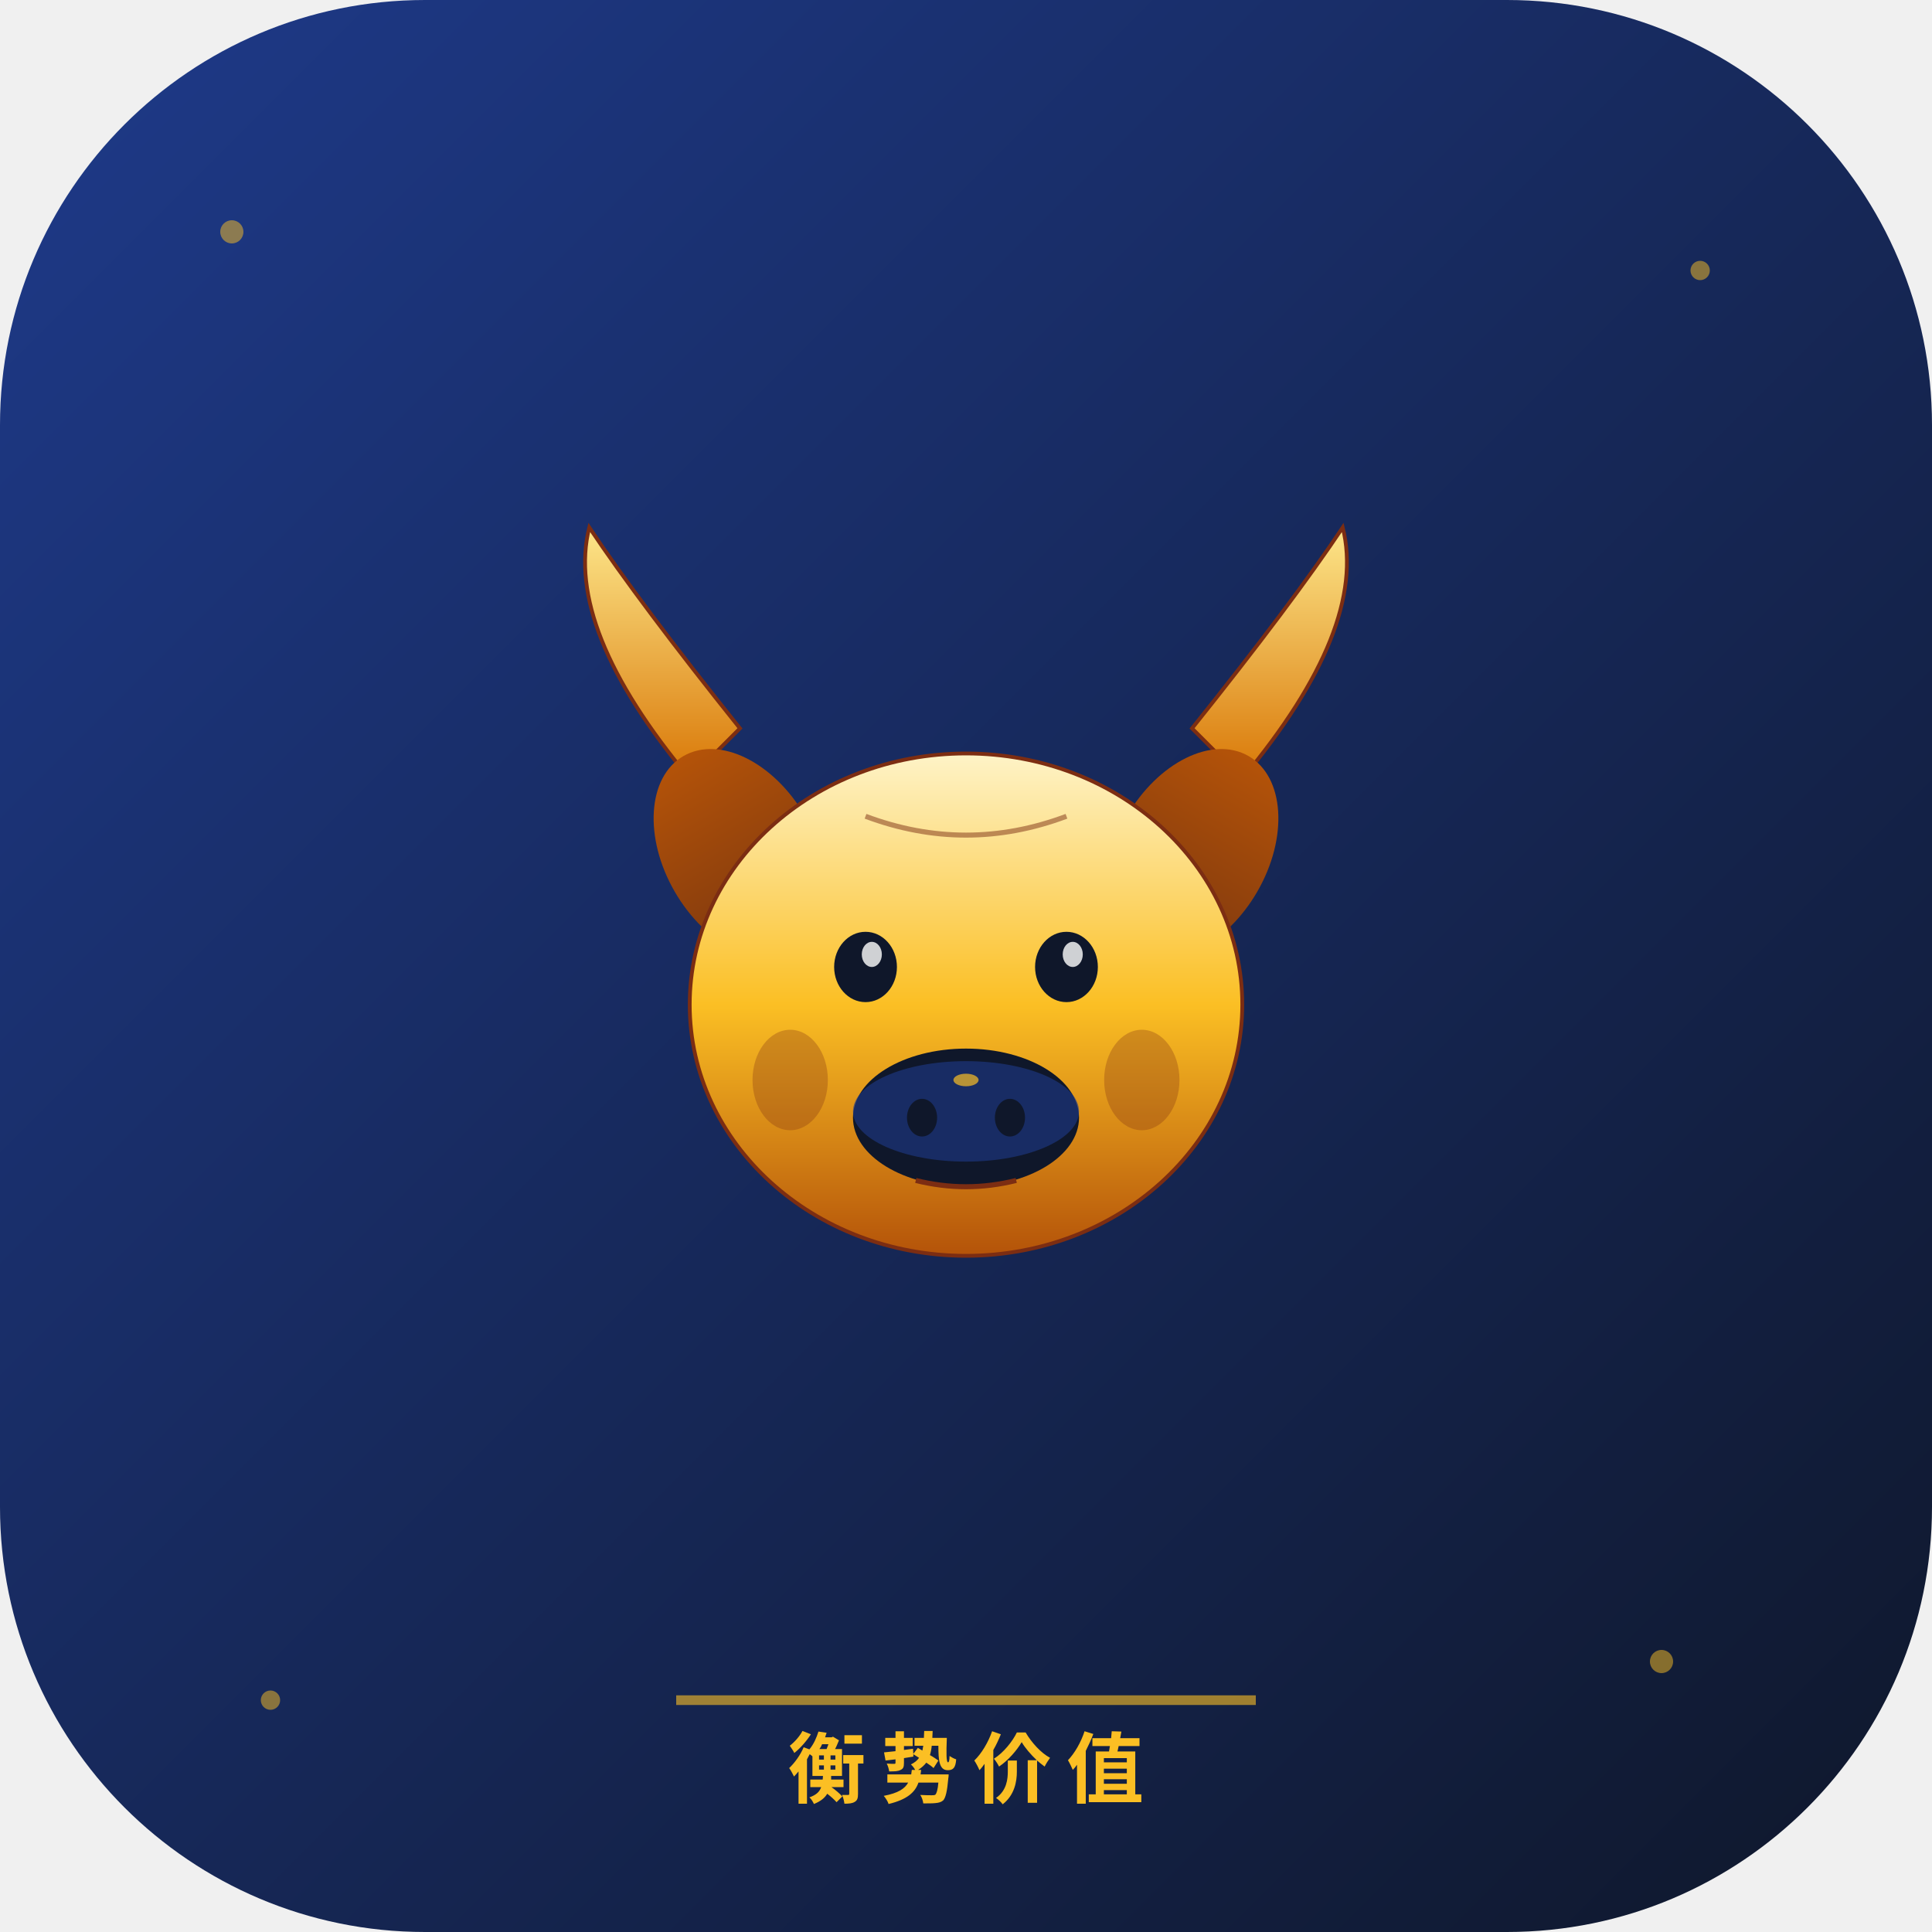
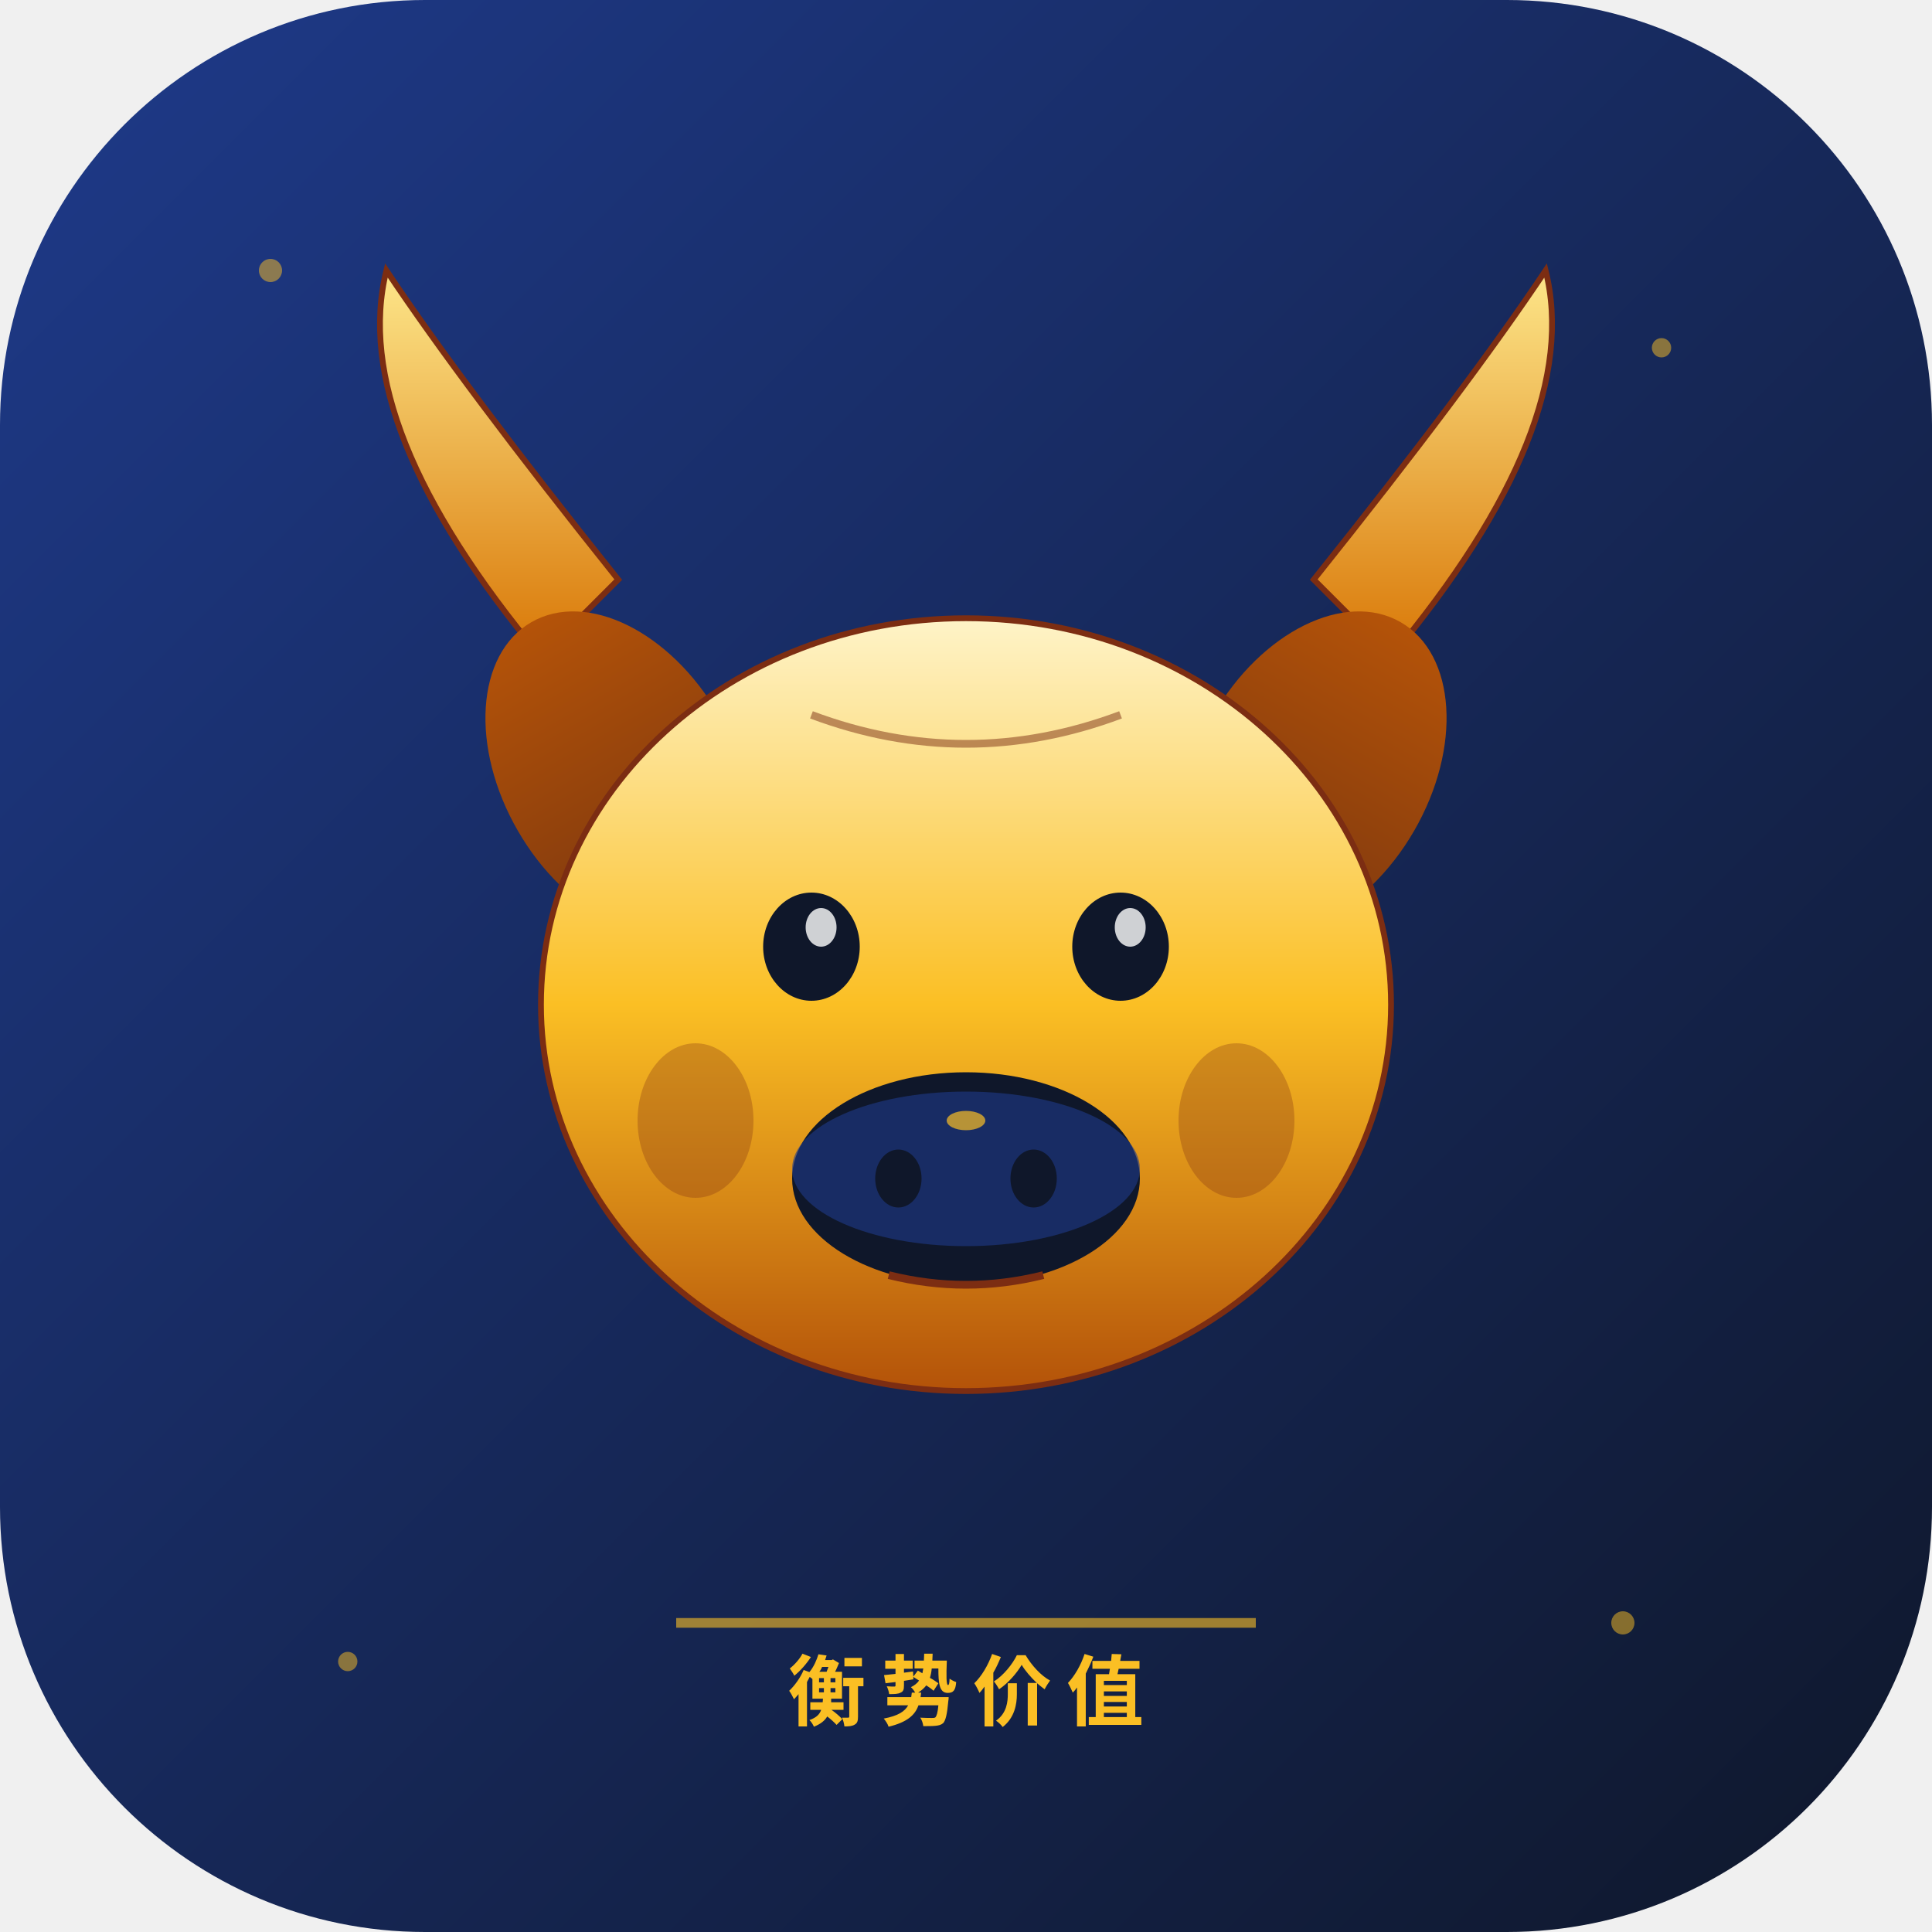
<svg xmlns="http://www.w3.org/2000/svg" viewBox="0 0 100 100" width="1024" height="1024">
  <defs>
    <linearGradient id="bg" x1="0%" y1="0%" x2="100%" y2="100%">
      <stop offset="0%" stop-color="#1e3a8a" />
      <stop offset="100%" stop-color="#0f172a" />
    </linearGradient>
    <linearGradient id="bull-body" x1="0%" y1="0%" x2="0%" y2="100%">
      <stop offset="0%" stop-color="#fef3c7" />
      <stop offset="50%" stop-color="#fbbf24" />
      <stop offset="100%" stop-color="#b45309" />
    </linearGradient>
    <linearGradient id="horn" x1="0%" y1="0%" x2="0%" y2="100%">
      <stop offset="0%" stop-color="#fde68a" />
      <stop offset="100%" stop-color="#d97706" />
    </linearGradient>
    <linearGradient id="ear" x1="0%" y1="0%" x2="0%" y2="100%">
      <stop offset="0%" stop-color="#b45309" />
      <stop offset="100%" stop-color="#78350f" />
    </linearGradient>
    <radialGradient id="shine" cx="35%" cy="30%" r="40%">
      <stop offset="0%" stop-color="#fef9c3" stop-opacity="0.6" />
      <stop offset="100%" stop-color="#fbbf24" stop-opacity="0" />
    </radialGradient>
  </defs>
  <rect width="100" height="100" rx="22" fill="url(#bg)" />
  <g fill="#fbbf24" opacity="0.5">
-     <circle cx="12" cy="12" r="0.6" />
-     <circle cx="88" cy="14" r="0.5" />
-     <circle cx="14" cy="88" r="0.5" />
-     <circle cx="86" cy="86" r="0.6" />
+     <circle cx="14" cy="14" r="0.6" />
+     <circle cx="86" cy="18" r="0.5" />
+     <circle cx="18" cy="86" r="0.5" />
+     <circle cx="84" cy="84" r="0.6" />
  </g>
-   <g transform="translate(50,52) scale(0.65)">
+   <g transform="translate(50,52)">
    <ellipse cx="0" cy="0" rx="22" ry="20" fill="url(#shine)" />
    <path d="M-22,-18 Q-32,-30 -30,-38 Q-26,-32 -18,-22 Z" fill="url(#horn)" stroke="#7c2d12" stroke-width="0.3" />
    <path d="M22,-18 Q32,-30 30,-38 Q26,-32 18,-22 Z" fill="url(#horn)" stroke="#7c2d12" stroke-width="0.3" />
    <ellipse cx="-18" cy="-12" rx="6" ry="9" fill="url(#ear)" transform="rotate(-30 -18 -12)" />
    <ellipse cx="18" cy="-12" rx="6" ry="9" fill="url(#ear)" transform="rotate(30 18 -12)" />
    <ellipse cx="0" cy="0" rx="22" ry="20" fill="url(#bull-body)" stroke="#7c2d12" stroke-width="0.3" />
    <path d="M-8,-15 Q0,-12 8,-15" stroke="#7c2d12" stroke-width="0.4" fill="none" opacity="0.5" />
    <ellipse cx="-8" cy="-3" rx="2.5" ry="2.8" fill="#0f172a" />
    <ellipse cx="-7.5" cy="-4" rx="0.8" ry="1" fill="#fff" opacity="0.8" />
    <ellipse cx="8" cy="-3" rx="2.5" ry="2.8" fill="#0f172a" />
    <ellipse cx="8.5" cy="-4" rx="0.8" ry="1" fill="#fff" opacity="0.8" />
    <ellipse cx="0" cy="9" rx="9" ry="5.5" fill="#0f172a" />
    <ellipse cx="0" cy="8.5" rx="9" ry="4" fill="#1e3a8a" opacity="0.6" />
    <ellipse cx="-3.5" cy="9" rx="1.2" ry="1.5" fill="#0f172a" />
    <ellipse cx="3.5" cy="9" rx="1.2" ry="1.5" fill="#0f172a" />
    <ellipse cx="0" cy="6" rx="1" ry="0.5" fill="#fbbf24" opacity="0.7" />
    <path d="M-4,14 Q0,15 4,14" stroke="#7c2d12" stroke-width="0.4" fill="none" />
    <ellipse cx="-14" cy="6" rx="3" ry="4" fill="#7c2d12" opacity="0.3" />
    <ellipse cx="14" cy="6" rx="3" ry="4" fill="#7c2d12" opacity="0.3" />
  </g>
-   <g transform="translate(50,88)">
+   <g transform="translate(50,84)">
    <line x1="-15" y1="0" x2="15" y2="0" stroke="#fbbf24" stroke-width="0.5" opacity="0.6" />
    <text x="0" y="5" text-anchor="middle" font-family="'KaiTi', 'STKaiti', '楷体', serif" font-size="4" font-weight="700" fill="#fbbf24" letter-spacing="0.8">衡势价值</text>
  </g>
</svg>
